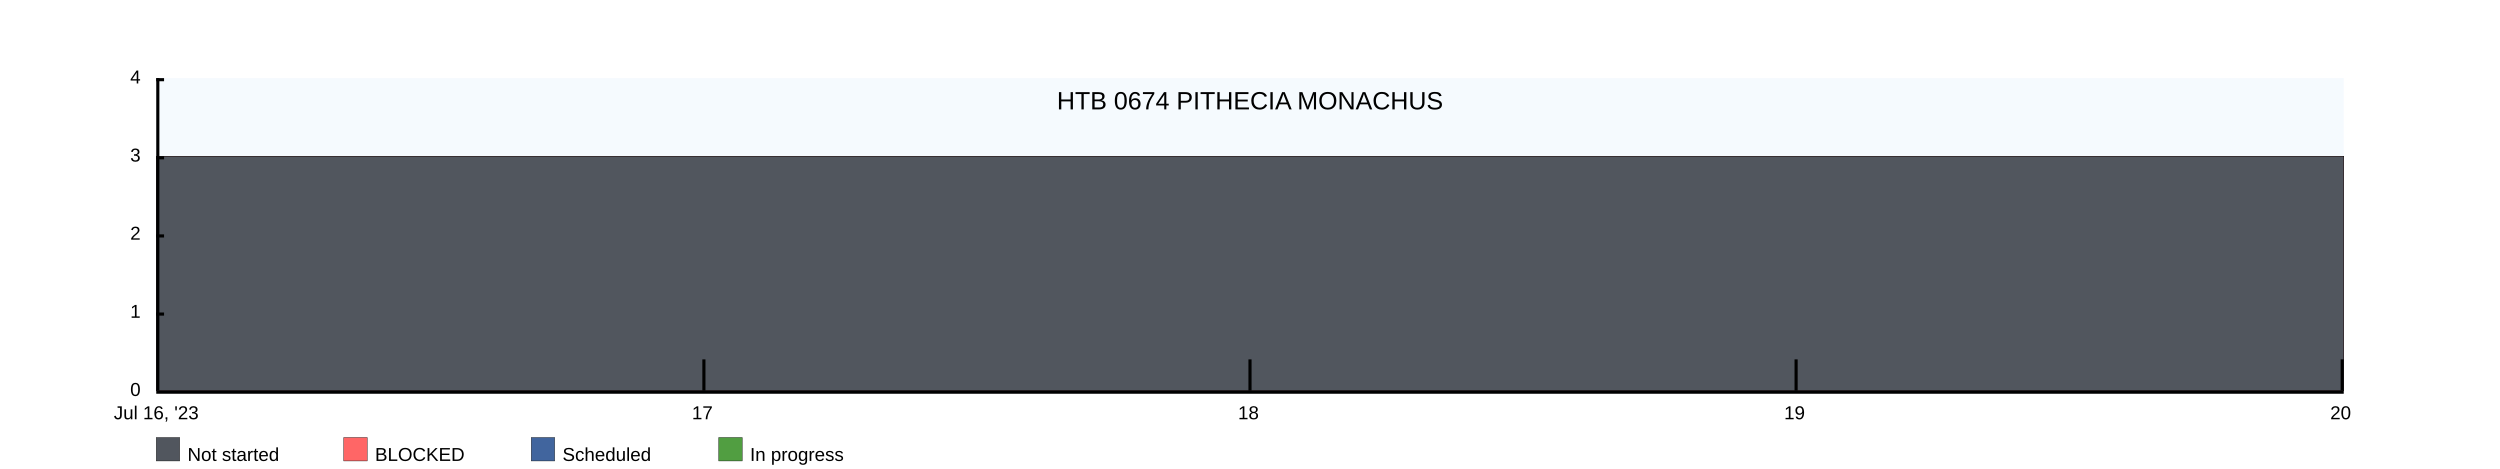
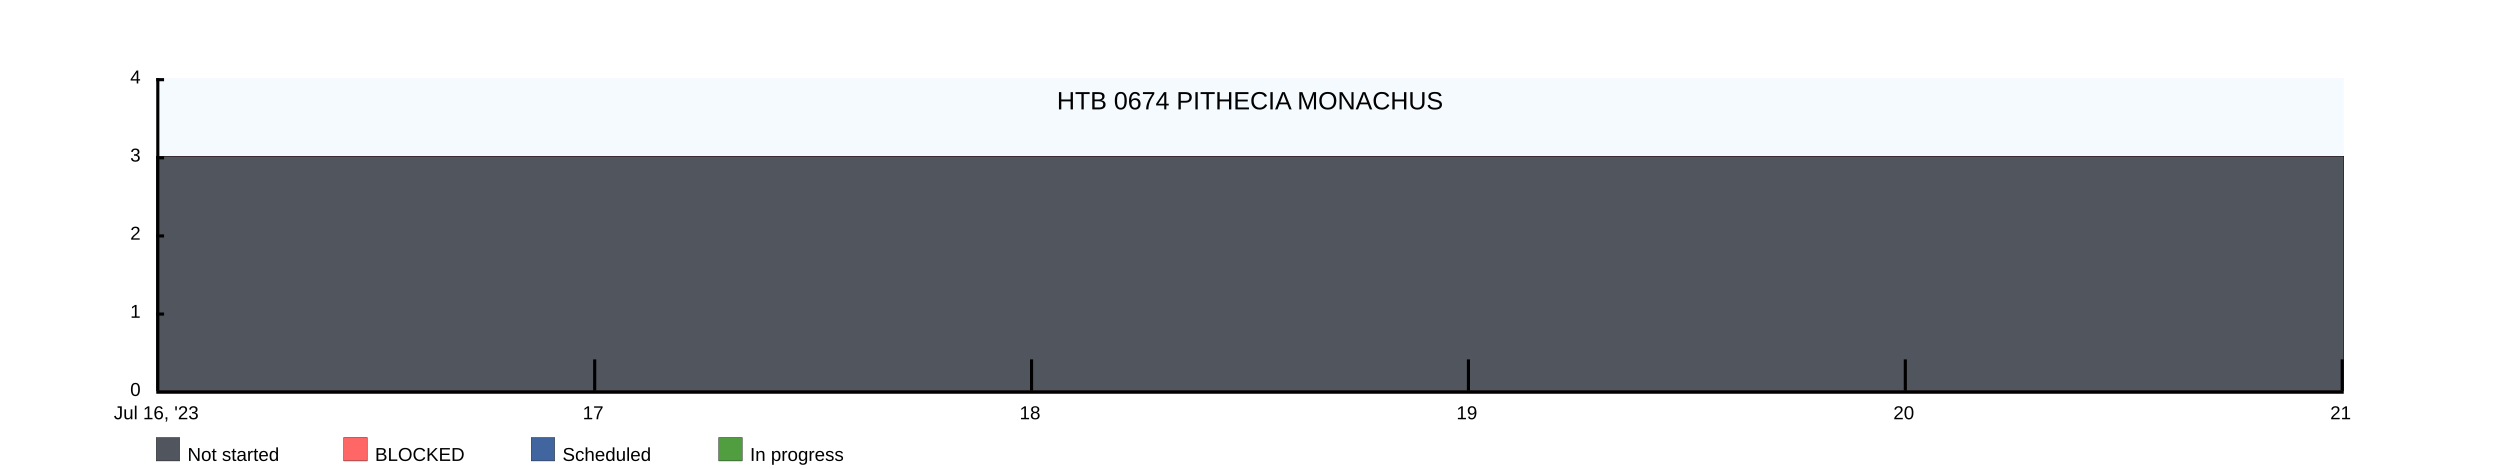
<svg xmlns="http://www.w3.org/2000/svg" width="1600" height="300">
  <rect x="100" y="50" width="1400" height="200" fill="rgba(221, 239, 250, .3)" />
  <clipPath id="theGraph">
    <rect x="100" y="50" width="1400" height="200" fill="black" />
  </clipPath>
  <rect x="100" y="280" width="15" height="15" fill="#51565E" stroke="black" stroke-width="0.25" />
  <text x="120" y="295" font-family="Arial" font-size="12" fill="black">Not started</text>
  <rect x="220" y="280" width="15" height="15" fill="#FF6666" stroke="black" stroke-width="0.25" />
  <text x="240" y="295" font-family="Arial" font-size="12" fill="black">BLOCKED</text>
  <rect x="340" y="280" width="15" height="15" fill="#41659E" stroke="black" stroke-width="0.25" />
  <text x="360" y="295" font-family="Arial" font-size="12" fill="black">Scheduled</text>
  <rect x="460" y="280" width="15" height="15" fill="#519E41" stroke="black" stroke-width="0.25" />
  <text x="480" y="295" font-family="Arial" font-size="12" fill="black">In progress</text>
-   <path d="M 100 100 M 100 100 C 100 100 450 100 450 100 C 450 100 800 100 800 100 C 800 100 1150 100 1150 100 C 1150 100 1500 100 1500 100 C 1500 100 1500 250 1500 250 C 1500 250 100 250 100 250 Z" fill="#519E41" stroke="black" stroke-width="0.25" />
-   <path d="M 100 100 M 100 100 C 100 100 450 100 450 100 C 450 100 800 100 800 100 C 800 100 1150 100 1150 100 C 1150 100 1500 100 1500 100 C 1500 100 1500 250 1500 250 C 1500 250 100 250 100 250 Z" fill="#41659E" stroke="black" stroke-width="0.25" />
-   <path d="M 100 100 M 100 100 C 100 100 450 100 450 100 C 450 100 800 100 800 100 C 800 100 1150 100 1150 100 C 1150 100 1500 100 1500 100 C 1500 100 1500 250 1500 250 C 1500 250 100 250 100 250 Z" fill="#FF6666" stroke="black" stroke-width="0.25" />
-   <path d="M 100 100 M 100 100 C 100 100 450 100 450 100 C 450 100 800 100 800 100 C 800 100 1150 100 1150 100 C 1150 100 1500 100 1500 100 C 1500 100 1500 250 1500 250 C 1500 250 100 250 100 250 Z" fill="#51565E" stroke="black" stroke-width="0.25" />
+   <path d="M 100 100 M 100 100 C 100 100 380 100 380 100 C 380 100 660 100 660 100 C 660 100 940 100 940 100 C 940 100 1220 100 1220 100 C 1220 100 1500 100 1500 100 C 1500 100 1500 250 1500 250 C 1500 250 100 250 100 250 Z" fill="#519E41" stroke="black" stroke-width="0.25" />
+   <path d="M 100 100 M 100 100 C 100 100 380 100 380 100 C 380 100 660 100 660 100 C 660 100 940 100 940 100 C 940 100 1220 100 1220 100 C 1220 100 1500 100 1500 100 C 1500 100 1500 250 1500 250 C 1500 250 100 250 100 250 Z" fill="#41659E" stroke="black" stroke-width="0.25" />
+   <path d="M 100 100 M 100 100 C 100 100 380 100 380 100 C 380 100 660 100 660 100 C 660 100 940 100 940 100 C 940 100 1220 100 1220 100 C 1220 100 1500 100 1500 100 C 1500 100 1500 250 1500 250 C 1500 250 100 250 100 250 Z" fill="#FF6666" stroke="black" stroke-width="0.25" />
+   <path d="M 100 100 M 100 100 C 100 100 380 100 380 100 C 380 100 660 100 660 100 C 660 100 940 100 940 100 C 940 100 1220 100 1220 100 C 1220 100 1500 100 1500 100 C 1500 100 1500 250 1500 250 C 1500 250 100 250 100 250 Z" fill="#51565E" stroke="black" stroke-width="0.25" />
  <text x="800" y="70" font-family="Arial" font-size="16" fill="black" text-anchor="middle" alignment-baseline="middle">HTB 0674 PITHECIA MONACHUS</text>
  <rect x="100" y="250" width="1400" height="2" fill="black" />
  <rect x="100" y="50" width="5" height="2" fill="black" />
  <rect x="100" y="100" width="5" height="2" fill="black" />
  <rect x="100" y="150" width="5" height="2" fill="black" />
  <rect x="100" y="200" width="5" height="2" fill="black" />
  <text x="90" y="50" font-family="Arial" font-size="12" fill="black" text-anchor="end" dominant-baseline="middle">4</text>
  <text x="90" y="100" font-family="Arial" font-size="12" fill="black" text-anchor="end" dominant-baseline="middle">3</text>
  <text x="90" y="150" font-family="Arial" font-size="12" fill="black" text-anchor="end" dominant-baseline="middle">2</text>
  <text x="90" y="200" font-family="Arial" font-size="12" fill="black" text-anchor="end" dominant-baseline="middle">1</text>
  <text x="90" y="250" font-family="Arial" font-size="12" fill="black" text-anchor="end" dominant-baseline="middle">0</text>
  <text x="100" y="260" font-family="Arial" fill="black" text-anchor="middle" dominant-baseline="hanging">Jul 16, '23</text>
-   <text x="449.5" y="260" font-family="Arial" fill="black" text-anchor="middle" dominant-baseline="hanging">17</text>
-   <text x="799" y="260" font-family="Arial" fill="black" text-anchor="middle" dominant-baseline="hanging">18</text>
-   <text x="1148.5" y="260" font-family="Arial" fill="black" text-anchor="middle" dominant-baseline="hanging">19</text>
-   <text x="1498" y="260" font-family="Arial" fill="black" text-anchor="middle" dominant-baseline="hanging">20</text>
+   <text x="379.6" y="260" font-family="Arial" fill="black" text-anchor="middle" dominant-baseline="hanging">17</text>
+   <text x="659.2" y="260" font-family="Arial" fill="black" text-anchor="middle" dominant-baseline="hanging">18</text>
+   <text x="938.8" y="260" font-family="Arial" fill="black" text-anchor="middle" dominant-baseline="hanging">19</text>
+   <text x="1218.4" y="260" font-family="Arial" fill="black" text-anchor="middle" dominant-baseline="hanging">20</text>
+   <text x="1498" y="260" font-family="Arial" fill="black" text-anchor="middle" dominant-baseline="hanging">21</text>
  <rect x="100" y="50" width="2" height="200" fill="black" />
-   <rect x="449.5" y="230" width="2" height="20" fill="black" />
-   <rect x="799" y="230" width="2" height="20" fill="black" />
-   <rect x="1148.5" y="230" width="2" height="20" fill="black" />
+   <rect x="379.6" y="230" width="2" height="20" fill="black" />
+   <rect x="659.2" y="230" width="2" height="20" fill="black" />
+   <rect x="938.8" y="230" width="2" height="20" fill="black" />
+   <rect x="1218.4" y="230" width="2" height="20" fill="black" />
  <rect x="1498" y="230" width="2" height="20" fill="black" />
</svg>
